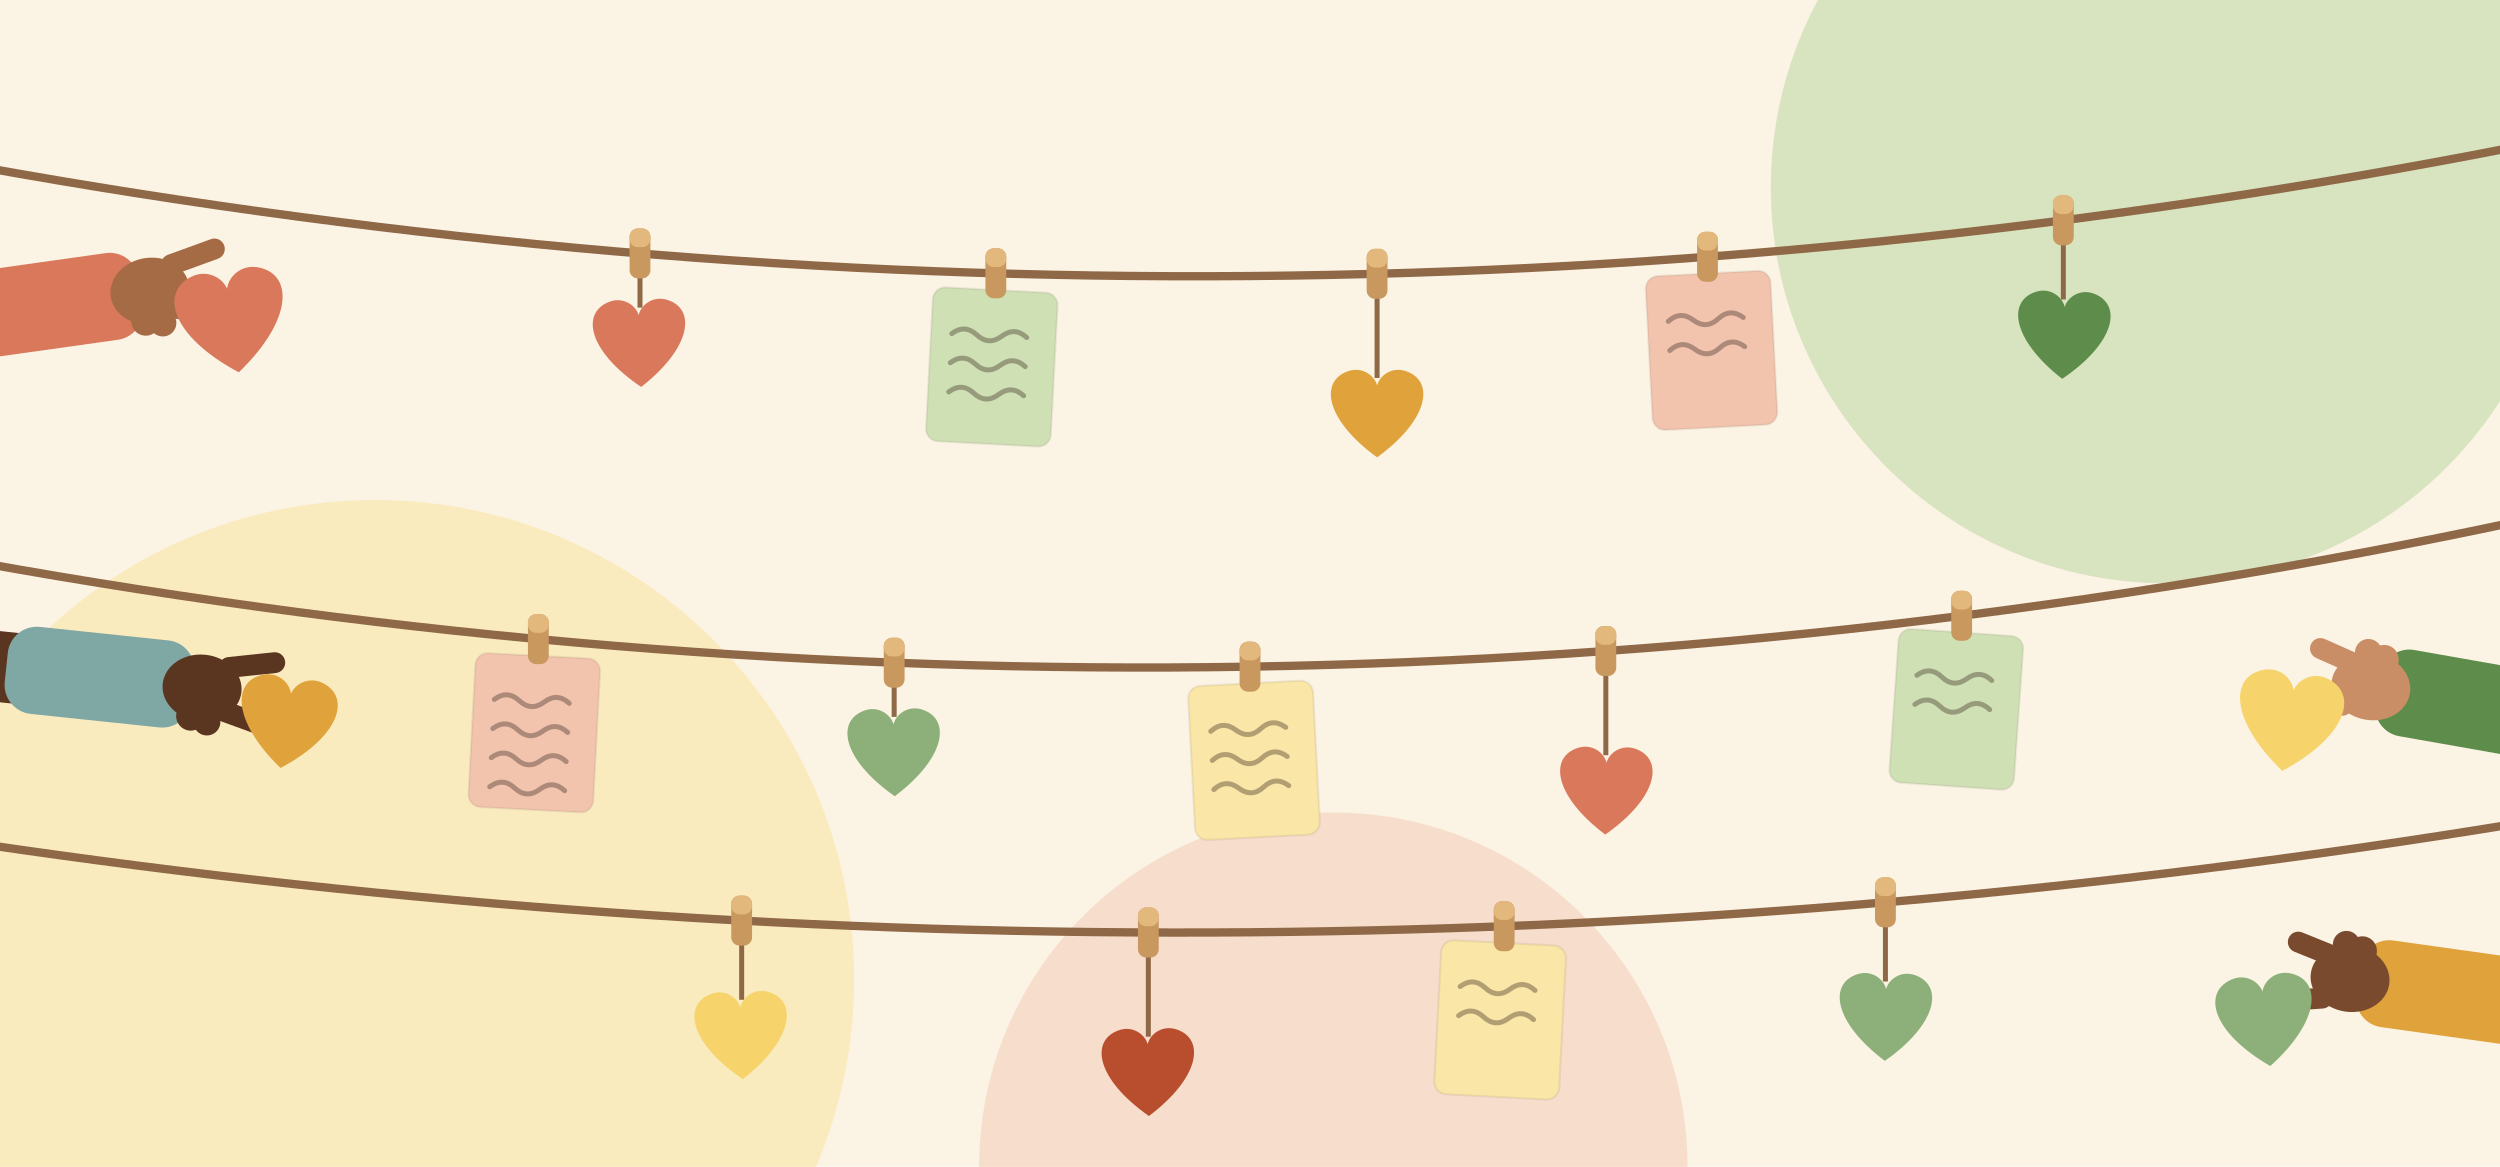
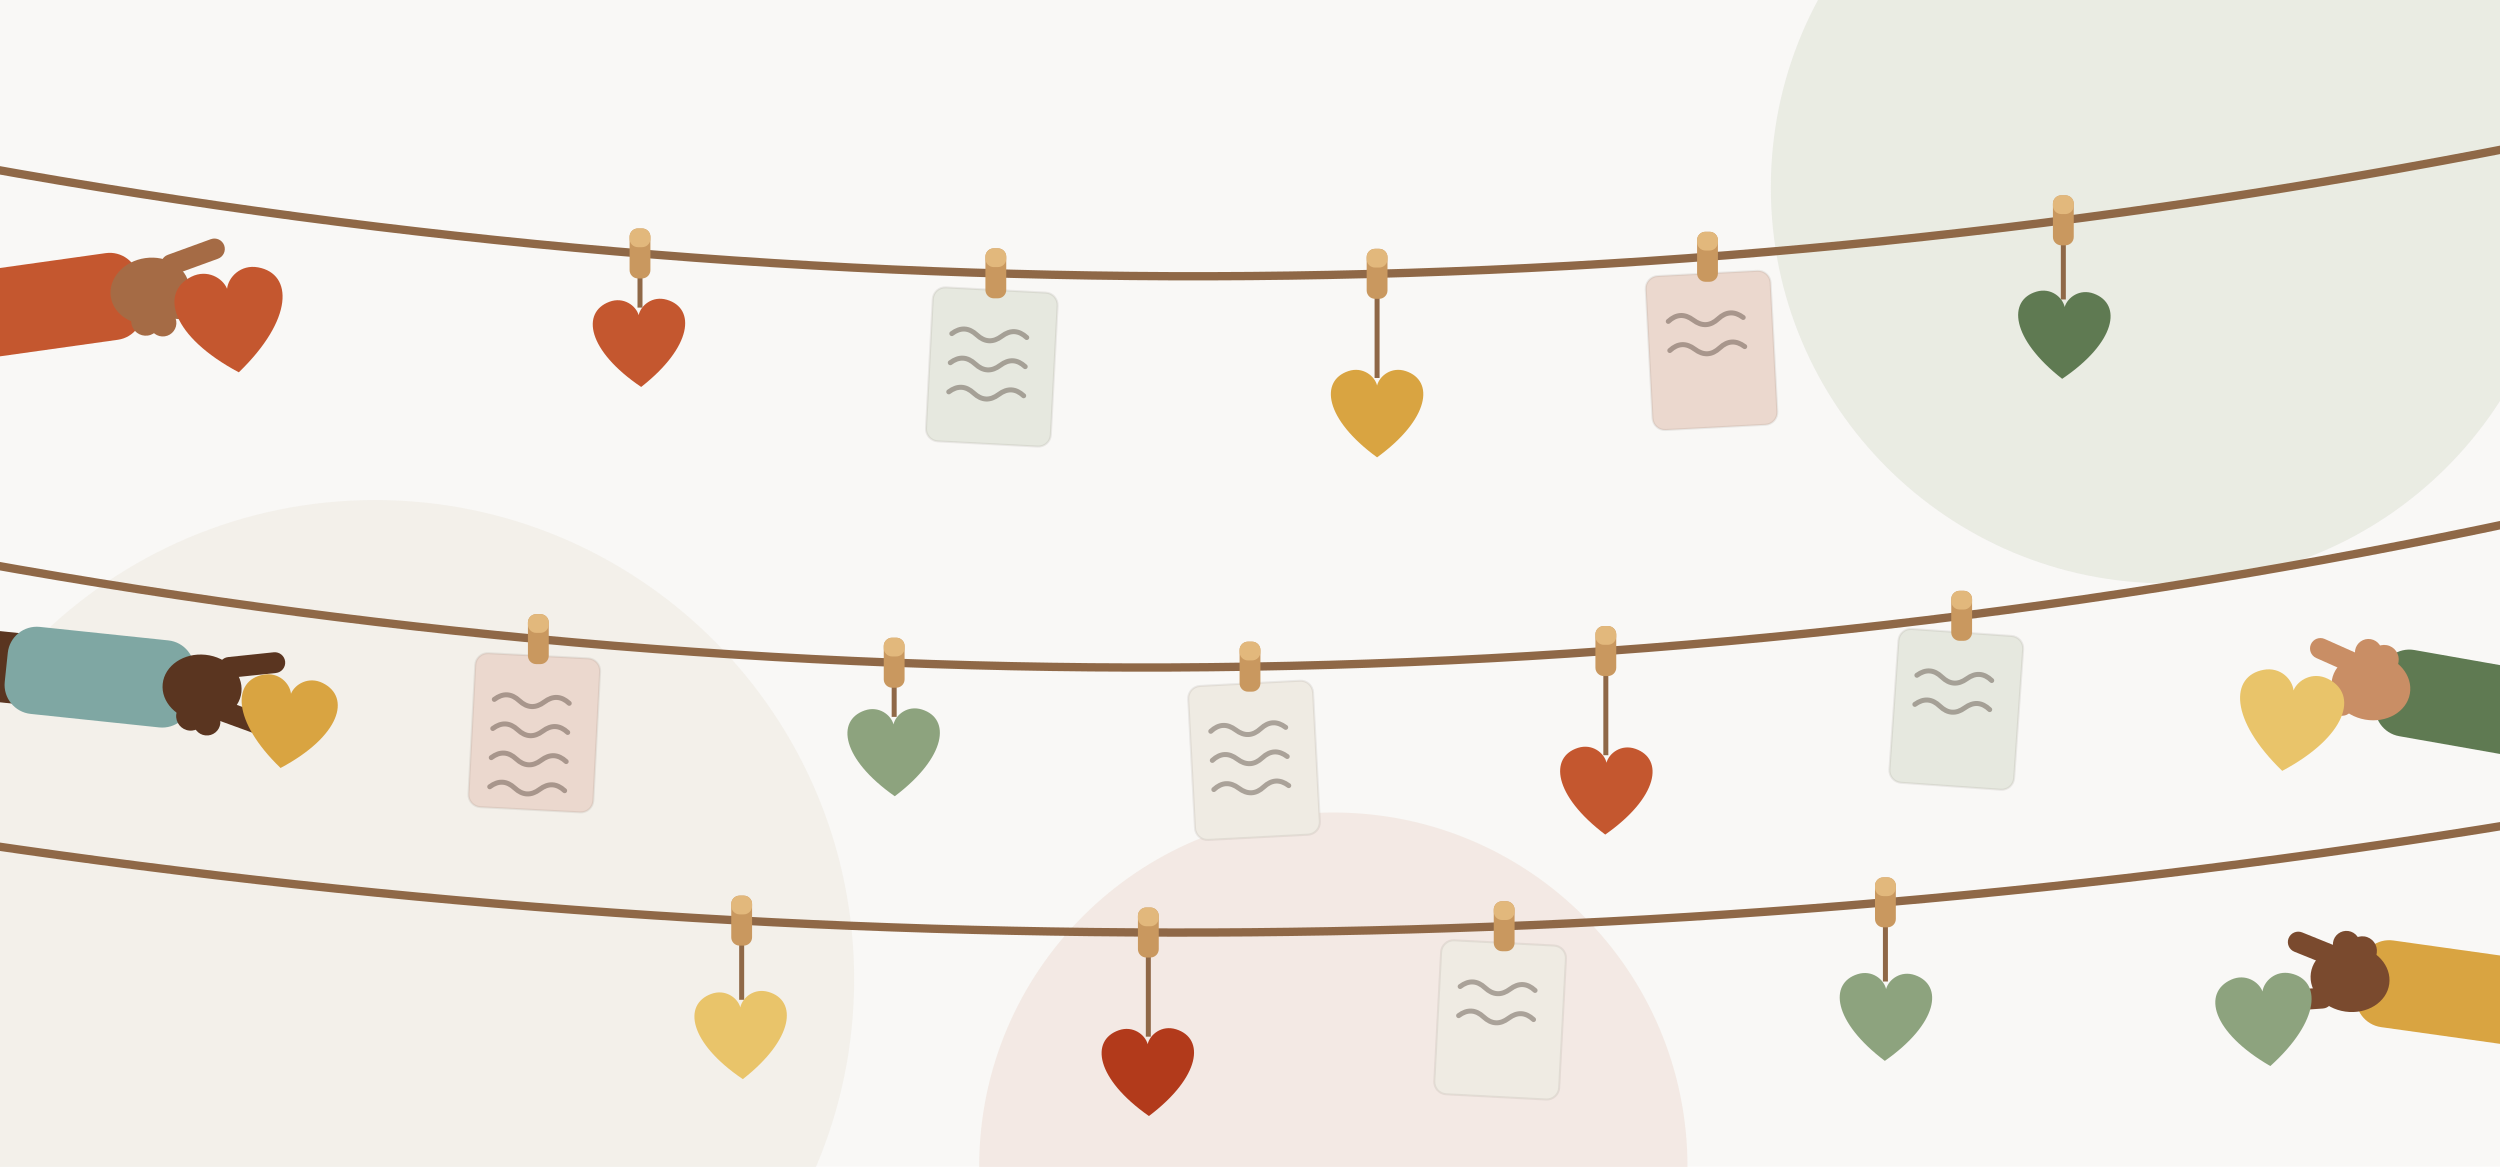
<svg xmlns="http://www.w3.org/2000/svg" viewBox="0 0 1200 560" role="img" aria-labelledby="t d">
-   <rect width="1200" height="560" fill="#FBF3E4" />
-   <circle cx="180" cy="470" r="230" fill="#FAE6A6" opacity=".6" />
-   <circle cx="1040" cy="90" r="190" fill="#CFE0B5" opacity=".8" />
-   <circle cx="640" cy="560" r="170" fill="#F2C4AE" opacity=".45" />
+   <rect width="1200" height="560" fill="#F9F8F6" />
+   <circle cx="180" cy="470" r="230" fill="#EFEBE3" opacity=".6" />
+   <circle cx="1040" cy="90" r="190" fill="#E6E8DF" opacity=".8" />
+   <circle cx="640" cy="560" r="170" fill="#EBD8CE" opacity=".45" />
  <path d="M-10 80 Q 600 190 1210 70" fill="none" stroke="#8F6847" stroke-width="4" stroke-linecap="round" />
  <path d="M-10 270 Q 600 380 1210 250" fill="none" stroke="#8F6847" stroke-width="4" stroke-linecap="round" />
  <path d="M-10 405 Q 600 495 1210 395" fill="none" stroke="#8F6847" stroke-width="4" stroke-linecap="round" />
  <line x1="307.2" y1="121.65" x2="307.2" y2="147.65" stroke="#8F6847" stroke-width="2.4" />
  <g transform="translate(307.2 169.65) rotate(-2)">
-     <path transform="scale(1.15)" d="M0 14 C-22 -2 -24 -18 -12 -22 C-6 -24 -1 -20 0 -16 C1 -20 6 -24 12 -22 C24 -18 22 -2 0 14 Z" fill="#D9785A" />
+     <path transform="scale(1.15)" d="M0 14 C-22 -2 -24 -18 -12 -22 C-6 -24 -1 -20 0 -16 C1 -20 6 -24 12 -22 C24 -18 22 -2 0 14 Z" fill="#C4572F" />
  </g>
  <g transform="translate(307.2 121.65)">
    <g>
      <rect x="-5" y="-12" width="10" height="24" rx="4" fill="#C9985F" />
      <rect x="-5" y="-12" width="10" height="9" rx="4" fill="#E2B87C" />
    </g>
  </g>
  <g transform="translate(478 139.2) rotate(3)">
    <g>
-       <rect x="-30" y="0" width="60" height="74" rx="6" fill="#CFE0B5" />
+       <rect x="-30" y="0" width="60" height="74" rx="6" fill="#E6E8DF" />
      <rect x="-30" y="0" width="60" height="74" rx="6" fill="none" stroke="#3A2A22" stroke-opacity=".08" />
      <path d="M-20 22 q 6 -5 12 0 t 12 0 t 12 0" fill="none" stroke="#3A2A22" stroke-opacity=".38" stroke-width="2.4" stroke-linecap="round" />
      <path d="M-20 36 q 6 -5 12 0 t 12 0 t 12 0" fill="none" stroke="#3A2A22" stroke-opacity=".38" stroke-width="2.4" stroke-linecap="round" />
      <path d="M-20 50 q 6 -5 12 0 t 12 0 t 12 0" fill="none" stroke="#3A2A22" stroke-opacity=".38" stroke-width="2.4" stroke-linecap="round" />
    </g>
  </g>
  <g transform="translate(478 131.2)">
    <g>
      <rect x="-5" y="-12" width="10" height="24" rx="4" fill="#C9985F" />
      <rect x="-5" y="-12" width="10" height="9" rx="4" fill="#E2B87C" />
    </g>
  </g>
  <line x1="661" y1="131.43" x2="661" y2="181.43" stroke="#8F6847" stroke-width="2.4" />
  <g transform="translate(661 203.43) rotate(0)">
-     <path transform="scale(1.15)" d="M0 14 C-22 -2 -24 -18 -12 -22 C-6 -24 -1 -20 0 -16 C1 -20 6 -24 12 -22 C24 -18 22 -2 0 14 Z" fill="#E0A23B" />
+     <path transform="scale(1.15)" d="M0 14 C-22 -2 -24 -18 -12 -22 C-6 -24 -1 -20 0 -16 C1 -20 6 -24 12 -22 C24 -18 22 -2 0 14 Z" fill="#D9A441" />
  </g>
  <g transform="translate(661 131.43)">
    <g>
      <rect x="-5" y="-12" width="10" height="24" rx="4" fill="#C9985F" />
      <rect x="-5" y="-12" width="10" height="9" rx="4" fill="#E2B87C" />
    </g>
  </g>
  <g transform="translate(819.6 131.25) rotate(-3)">
    <g>
-       <rect x="-30" y="0" width="60" height="74" rx="6" fill="#F2C4AE" />
+       <rect x="-30" y="0" width="60" height="74" rx="6" fill="#EBD8CE" />
      <rect x="-30" y="0" width="60" height="74" rx="6" fill="none" stroke="#3A2A22" stroke-opacity=".08" />
      <path d="M-20 22 q 6 -5 12 0 t 12 0 t 12 0" fill="none" stroke="#3A2A22" stroke-opacity=".38" stroke-width="2.4" stroke-linecap="round" />
      <path d="M-20 36 q 6 -5 12 0 t 12 0 t 12 0" fill="none" stroke="#3A2A22" stroke-opacity=".38" stroke-width="2.4" stroke-linecap="round" />
    </g>
  </g>
  <g transform="translate(819.6 123.25)">
    <g>
      <rect x="-5" y="-12" width="10" height="24" rx="4" fill="#C9985F" />
      <rect x="-5" y="-12" width="10" height="9" rx="4" fill="#E2B87C" />
    </g>
  </g>
  <line x1="990.4" y1="105.75" x2="990.4" y2="143.75" stroke="#8F6847" stroke-width="2.4" />
  <g transform="translate(990.4 165.75) rotate(2)">
-     <path transform="scale(1.15)" d="M0 14 C-22 -2 -24 -18 -12 -22 C-6 -24 -1 -20 0 -16 C1 -20 6 -24 12 -22 C24 -18 22 -2 0 14 Z" fill="#5E8C4A" />
+     <path transform="scale(1.15)" d="M0 14 C-22 -2 -24 -18 -12 -22 C-6 -24 -1 -20 0 -16 C1 -20 6 -24 12 -22 C24 -18 22 -2 0 14 Z" fill="#5F7A52" />
  </g>
  <g transform="translate(990.4 105.75)">
    <g>
      <rect x="-5" y="-12" width="10" height="24" rx="4" fill="#C9985F" />
      <rect x="-5" y="-12" width="10" height="9" rx="4" fill="#E2B87C" />
    </g>
  </g>
  <g transform="translate(258.4 314.78) rotate(3)">
    <g>
-       <rect x="-30" y="0" width="60" height="74" rx="6" fill="#F2C4AE" />
+       <rect x="-30" y="0" width="60" height="74" rx="6" fill="#EBD8CE" />
      <rect x="-30" y="0" width="60" height="74" rx="6" fill="none" stroke="#3A2A22" stroke-opacity=".08" />
      <path d="M-20 22 q 6 -5 12 0 t 12 0 t 12 0" fill="none" stroke="#3A2A22" stroke-opacity=".38" stroke-width="2.4" stroke-linecap="round" />
      <path d="M-20 36 q 6 -5 12 0 t 12 0 t 12 0" fill="none" stroke="#3A2A22" stroke-opacity=".38" stroke-width="2.4" stroke-linecap="round" />
      <path d="M-20 50 q 6 -5 12 0 t 12 0 t 12 0" fill="none" stroke="#3A2A22" stroke-opacity=".38" stroke-width="2.4" stroke-linecap="round" />
      <path d="M-20 64 q 6 -5 12 0 t 12 0 t 12 0" fill="none" stroke="#3A2A22" stroke-opacity=".38" stroke-width="2.4" stroke-linecap="round" />
    </g>
  </g>
  <g transform="translate(258.4 306.78)">
    <g>
      <rect x="-5" y="-12" width="10" height="24" rx="4" fill="#C9985F" />
      <rect x="-5" y="-12" width="10" height="9" rx="4" fill="#E2B87C" />
    </g>
  </g>
  <line x1="429.2" y1="318.1" x2="429.2" y2="344.1" stroke="#8F6847" stroke-width="2.4" />
  <g transform="translate(429.2 366.1) rotate(-1)">
-     <path transform="scale(1.15)" d="M0 14 C-22 -2 -24 -18 -12 -22 C-6 -24 -1 -20 0 -16 C1 -20 6 -24 12 -22 C24 -18 22 -2 0 14 Z" fill="#8DB07A" />
+     <path transform="scale(1.15)" d="M0 14 C-22 -2 -24 -18 -12 -22 C-6 -24 -1 -20 0 -16 C1 -20 6 -24 12 -22 C24 -18 22 -2 0 14 Z" fill="#8DA37E" />
  </g>
  <g transform="translate(429.2 318.1)">
    <g>
      <rect x="-5" y="-12" width="10" height="24" rx="4" fill="#C9985F" />
      <rect x="-5" y="-12" width="10" height="9" rx="4" fill="#E2B87C" />
    </g>
  </g>
  <g transform="translate(600 328) rotate(-3)">
    <g>
-       <rect x="-30" y="0" width="60" height="74" rx="6" fill="#FAE6A6" />
+       <rect x="-30" y="0" width="60" height="74" rx="6" fill="#EFEBE3" />
      <rect x="-30" y="0" width="60" height="74" rx="6" fill="none" stroke="#3A2A22" stroke-opacity=".08" />
      <path d="M-20 22 q 6 -5 12 0 t 12 0 t 12 0" fill="none" stroke="#3A2A22" stroke-opacity=".38" stroke-width="2.4" stroke-linecap="round" />
      <path d="M-20 36 q 6 -5 12 0 t 12 0 t 12 0" fill="none" stroke="#3A2A22" stroke-opacity=".38" stroke-width="2.4" stroke-linecap="round" />
      <path d="M-20 50 q 6 -5 12 0 t 12 0 t 12 0" fill="none" stroke="#3A2A22" stroke-opacity=".38" stroke-width="2.4" stroke-linecap="round" />
    </g>
  </g>
  <g transform="translate(600 320)">
    <g>
      <rect x="-5" y="-12" width="10" height="24" rx="4" fill="#C9985F" />
      <rect x="-5" y="-12" width="10" height="9" rx="4" fill="#E2B87C" />
    </g>
  </g>
  <line x1="770.8" y1="312.5" x2="770.8" y2="362.5" stroke="#8F6847" stroke-width="2.4" />
  <g transform="translate(770.8 384.5) rotate(1)">
-     <path transform="scale(1.15)" d="M0 14 C-22 -2 -24 -18 -12 -22 C-6 -24 -1 -20 0 -16 C1 -20 6 -24 12 -22 C24 -18 22 -2 0 14 Z" fill="#D9785A" />
+     <path transform="scale(1.15)" d="M0 14 C-22 -2 -24 -18 -12 -22 C-6 -24 -1 -20 0 -16 C1 -20 6 -24 12 -22 C24 -18 22 -2 0 14 Z" fill="#C4572F" />
  </g>
  <g transform="translate(770.8 312.5)">
    <g>
      <rect x="-5" y="-12" width="10" height="24" rx="4" fill="#C9985F" />
      <rect x="-5" y="-12" width="10" height="9" rx="4" fill="#E2B87C" />
    </g>
  </g>
  <g transform="translate(941.6 303.58) rotate(4)">
    <g>
-       <rect x="-30" y="0" width="60" height="74" rx="6" fill="#CFE0B5" />
+       <rect x="-30" y="0" width="60" height="74" rx="6" fill="#E6E8DF" />
      <rect x="-30" y="0" width="60" height="74" rx="6" fill="none" stroke="#3A2A22" stroke-opacity=".08" />
      <path d="M-20 22 q 6 -5 12 0 t 12 0 t 12 0" fill="none" stroke="#3A2A22" stroke-opacity=".38" stroke-width="2.4" stroke-linecap="round" />
      <path d="M-20 36 q 6 -5 12 0 t 12 0 t 12 0" fill="none" stroke="#3A2A22" stroke-opacity=".38" stroke-width="2.4" stroke-linecap="round" />
    </g>
  </g>
  <g transform="translate(941.6 295.58)">
    <g>
      <rect x="-5" y="-12" width="10" height="24" rx="4" fill="#C9985F" />
      <rect x="-5" y="-12" width="10" height="9" rx="4" fill="#E2B87C" />
    </g>
  </g>
  <line x1="356" y1="441.9" x2="356" y2="479.9" stroke="#8F6847" stroke-width="2.4" />
  <g transform="translate(356 501.9) rotate(-2)">
-     <path transform="scale(1.15)" d="M0 14 C-22 -2 -24 -18 -12 -22 C-6 -24 -1 -20 0 -16 C1 -20 6 -24 12 -22 C24 -18 22 -2 0 14 Z" fill="#F6D36B" />
+     <path transform="scale(1.15)" d="M0 14 C-22 -2 -24 -18 -12 -22 C-6 -24 -1 -20 0 -16 C1 -20 6 -24 12 -22 C24 -18 22 -2 0 14 Z" fill="#E9C46A" />
  </g>
  <g transform="translate(356 441.9)">
    <g>
      <rect x="-5" y="-12" width="10" height="24" rx="4" fill="#C9985F" />
      <rect x="-5" y="-12" width="10" height="9" rx="4" fill="#E2B87C" />
    </g>
  </g>
  <line x1="551.2" y1="447.6" x2="551.2" y2="497.6" stroke="#8F6847" stroke-width="2.4" />
  <g transform="translate(551.2 519.6) rotate(-1)">
-     <path transform="scale(1.15)" d="M0 14 C-22 -2 -24 -18 -12 -22 C-6 -24 -1 -20 0 -16 C1 -20 6 -24 12 -22 C24 -18 22 -2 0 14 Z" fill="#B94E2E" />
+     <path transform="scale(1.15)" d="M0 14 C-22 -2 -24 -18 -12 -22 C-6 -24 -1 -20 0 -16 C1 -20 6 -24 12 -22 C24 -18 22 -2 0 14 Z" fill="#B23A1B" />
  </g>
  <g transform="translate(551.2 447.6)">
    <g>
      <rect x="-5" y="-12" width="10" height="24" rx="4" fill="#C9985F" />
      <rect x="-5" y="-12" width="10" height="9" rx="4" fill="#E2B87C" />
    </g>
  </g>
  <g transform="translate(722 452.6) rotate(3)">
    <g>
-       <rect x="-30" y="0" width="60" height="74" rx="6" fill="#FAE6A6" />
+       <rect x="-30" y="0" width="60" height="74" rx="6" fill="#EFEBE3" />
      <rect x="-30" y="0" width="60" height="74" rx="6" fill="none" stroke="#3A2A22" stroke-opacity=".08" />
      <path d="M-20 22 q 6 -5 12 0 t 12 0 t 12 0" fill="none" stroke="#3A2A22" stroke-opacity=".38" stroke-width="2.4" stroke-linecap="round" />
      <path d="M-20 36 q 6 -5 12 0 t 12 0 t 12 0" fill="none" stroke="#3A2A22" stroke-opacity=".38" stroke-width="2.4" stroke-linecap="round" />
    </g>
  </g>
  <g transform="translate(722 444.6)">
    <g>
      <rect x="-5" y="-12" width="10" height="24" rx="4" fill="#C9985F" />
      <rect x="-5" y="-12" width="10" height="9" rx="4" fill="#E2B87C" />
    </g>
  </g>
  <line x1="905" y1="433.13" x2="905" y2="471.13" stroke="#8F6847" stroke-width="2.4" />
  <g transform="translate(905 493.13) rotate(1)">
-     <path transform="scale(1.15)" d="M0 14 C-22 -2 -24 -18 -12 -22 C-6 -24 -1 -20 0 -16 C1 -20 6 -24 12 -22 C24 -18 22 -2 0 14 Z" fill="#8DB07A" />
+     <path transform="scale(1.15)" d="M0 14 C-22 -2 -24 -18 -12 -22 C-6 -24 -1 -20 0 -16 C1 -20 6 -24 12 -22 C24 -18 22 -2 0 14 Z" fill="#8DA37E" />
  </g>
  <g transform="translate(905 433.13)">
    <g>
      <rect x="-5" y="-12" width="10" height="24" rx="4" fill="#C9985F" />
      <rect x="-5" y="-12" width="10" height="9" rx="4" fill="#E2B87C" />
    </g>
  </g>
  <g transform="translate(70 140) rotate(-8)">
    <rect x="-160" y="-17" width="150" height="34" rx="16" fill="#A56B45" />
-     <rect x="-92.5" y="-21" width="90" height="42" rx="14" fill="#D9785A" />
+     <rect x="-92.5" y="-21" width="90" height="42" rx="14" fill="#C4572F" />
    <ellipse cx="2" cy="0" rx="19" ry="16" fill="#A56B45" />
    <rect x="8" y="-15" width="32" height="10" rx="5" fill="#A56B45" transform="rotate(-12 8 -15)" />
    <rect x="6" y="3" width="30" height="10" rx="5" fill="#A56B45" transform="rotate(14 6 3)" />
    <circle cx="-2" cy="14" r="7" fill="#A56B45" />
    <circle cx="6" cy="16" r="6.5" fill="#A56B45" />
  </g>
  <g transform="translate(1140 330) rotate(190)">
    <rect x="-180" y="-17" width="170" height="34" rx="16" fill="#C98E65" />
-     <rect x="-103.5" y="-21" width="102" height="42" rx="14" fill="#5E8C4A" />
+     <rect x="-103.5" y="-21" width="102" height="42" rx="14" fill="#5F7A52" />
    <ellipse cx="2" cy="0" rx="19" ry="16" fill="#C98E65" />
    <rect x="8" y="-15" width="32" height="10" rx="5" fill="#C98E65" transform="rotate(-12 8 -15)" />
    <rect x="6" y="3" width="30" height="10" rx="5" fill="#C98E65" transform="rotate(14 6 3)" />
    <circle cx="-2" cy="14" r="7" fill="#C98E65" />
    <circle cx="6" cy="16" r="6.5" fill="#C98E65" />
  </g>
  <g transform="translate(1130 470) rotate(188)">
    <rect x="-170" y="-17" width="160" height="34" rx="16" fill="#7A4A2E" />
-     <rect x="-98" y="-21" width="96" height="42" rx="14" fill="#E0A23B" />
+     <rect x="-98" y="-21" width="96" height="42" rx="14" fill="#D9A441" />
    <ellipse cx="2" cy="0" rx="19" ry="16" fill="#7A4A2E" />
    <rect x="8" y="-15" width="32" height="10" rx="5" fill="#7A4A2E" transform="rotate(-12 8 -15)" />
    <rect x="6" y="3" width="30" height="10" rx="5" fill="#7A4A2E" transform="rotate(14 6 3)" />
    <circle cx="-2" cy="14" r="7" fill="#7A4A2E" />
    <circle cx="6" cy="16" r="6.5" fill="#7A4A2E" />
  </g>
  <g transform="translate(95 330) rotate(6)">
    <rect x="-160" y="-17" width="150" height="34" rx="16" fill="#5A3520" />
    <rect x="-92.5" y="-21" width="90" height="42" rx="14" fill="#7FA7A3" />
    <ellipse cx="2" cy="0" rx="19" ry="16" fill="#5A3520" />
    <rect x="8" y="-15" width="32" height="10" rx="5" fill="#5A3520" transform="rotate(-12 8 -15)" />
    <rect x="6" y="3" width="30" height="10" rx="5" fill="#5A3520" transform="rotate(14 6 3)" />
    <circle cx="-2" cy="14" r="7" fill="#5A3520" />
    <circle cx="6" cy="16" r="6.5" fill="#5A3520" />
  </g>
  <g transform="translate(112 160) rotate(-8)">
-     <path transform="scale(1.35)" d="M0 14 C-22 -2 -24 -18 -12 -22 C-6 -24 -1 -20 0 -16 C1 -20 6 -24 12 -22 C24 -18 22 -2 0 14 Z" fill="#D9785A" />
+     <path transform="scale(1.35)" d="M0 14 C-22 -2 -24 -18 -12 -22 C-6 -24 -1 -20 0 -16 C1 -20 6 -24 12 -22 C24 -18 22 -2 0 14 Z" fill="#C4572F" />
  </g>
  <g transform="translate(1098 352) rotate(8)">
-     <path transform="scale(1.3)" d="M0 14 C-22 -2 -24 -18 -12 -22 C-6 -24 -1 -20 0 -16 C1 -20 6 -24 12 -22 C24 -18 22 -2 0 14 Z" fill="#F6D36B" />
+     <path transform="scale(1.3)" d="M0 14 C-22 -2 -24 -18 -12 -22 C-6 -24 -1 -20 0 -16 C1 -20 6 -24 12 -22 C24 -18 22 -2 0 14 Z" fill="#E9C46A" />
  </g>
  <g transform="translate(1088 495) rotate(-6)">
-     <path transform="scale(1.2)" d="M0 14 C-22 -2 -24 -18 -12 -22 C-6 -24 -1 -20 0 -16 C1 -20 6 -24 12 -22 C24 -18 22 -2 0 14 Z" fill="#8DB07A" />
+     <path transform="scale(1.2)" d="M0 14 C-22 -2 -24 -18 -12 -22 C-6 -24 -1 -20 0 -16 C1 -20 6 -24 12 -22 C24 -18 22 -2 0 14 Z" fill="#8DA37E" />
  </g>
  <g transform="translate(137 352) rotate(8)">
-     <path transform="scale(1.2)" d="M0 14 C-22 -2 -24 -18 -12 -22 C-6 -24 -1 -20 0 -16 C1 -20 6 -24 12 -22 C24 -18 22 -2 0 14 Z" fill="#E0A23B" />
+     <path transform="scale(1.2)" d="M0 14 C-22 -2 -24 -18 -12 -22 C-6 -24 -1 -20 0 -16 C1 -20 6 -24 12 -22 C24 -18 22 -2 0 14 Z" fill="#D9A441" />
  </g>
</svg>
